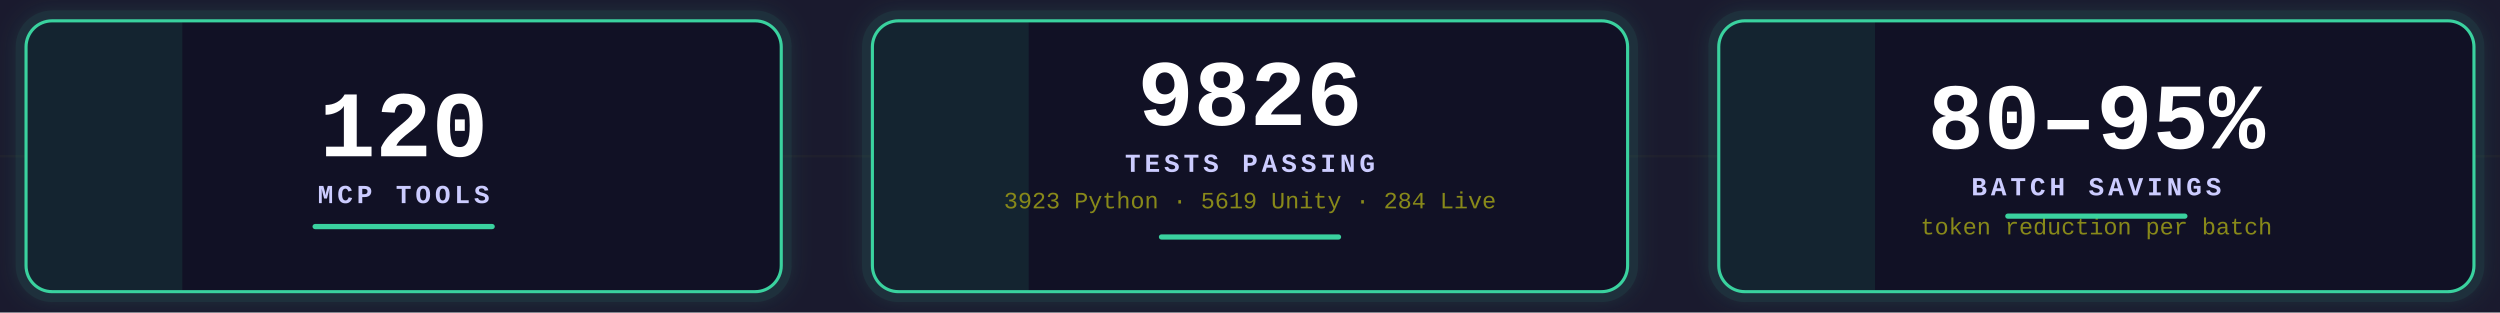
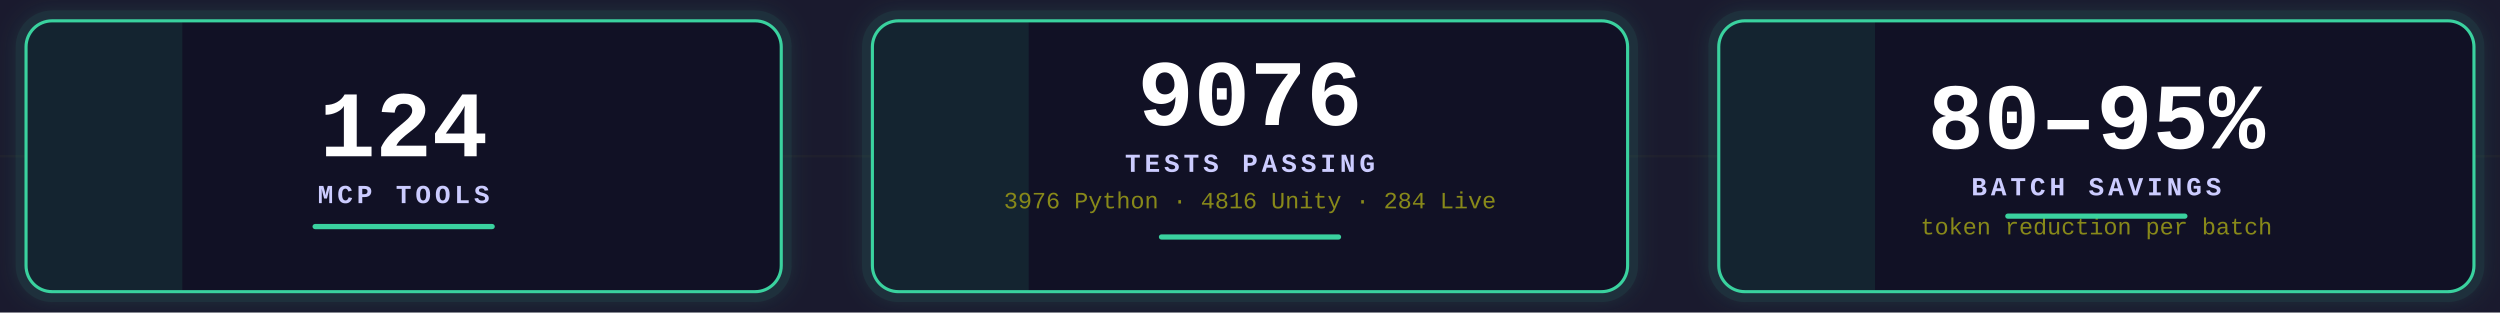
- <svg xmlns="http://www.w3.org/2000/svg" viewBox="0 0 960 120" width="960" height="120" role="img" aria-label="Unity MCP stats: 120 MCP tools, 9826 Tests (3923 Python + 5619 Unity + 284 Live), 80-95% Batch Savings">
+ <svg xmlns="http://www.w3.org/2000/svg" viewBox="0 0 960 120" width="960" height="120" role="img" aria-label="Unity MCP stats: 124 MCP tools, 9076 Tests (3976 Python + 4816 Unity + 284 Live), 80-95% Batch Savings">
  <defs>
    <filter id="sg" x="-25%" y="-30%" width="150%" height="160%">
      <feGaussianBlur stdDeviation="4" result="b" />
      <feMerge>
        <feMergeNode in="b" />
        <feMergeNode in="SourceGraphic" />
      </feMerge>
    </filter>
    <clipPath id="c1">
      <rect x="10" y="8" width="290" height="104" rx="10" />
    </clipPath>
    <clipPath id="c2">
      <rect x="335" y="8" width="290" height="104" rx="10" />
    </clipPath>
    <clipPath id="c3">
      <rect x="660" y="8" width="290" height="104" rx="10" />
    </clipPath>
  </defs>
  <rect width="960" height="120" fill="#1a1a2e" />
  <line x1="0" y1="60" x2="960" y2="60" stroke="#888919" stroke-opacity="0.05" stroke-width="1" />
  <rect x="10" y="8" width="290" height="104" rx="10" fill="none" stroke="#3ad29f" stroke-width="8" opacity="0.12" filter="url(#sg)">
    <animate attributeName="opacity" values="0.25;0.7;0.25" dur="3s" repeatCount="indefinite" begin="0s" />
  </rect>
  <rect x="10" y="8" width="290" height="104" rx="10" fill="#111125" />
  <rect x="10" y="8" width="290" height="104" rx="10" fill="none" stroke="#3ad29f" stroke-width="1.2" />
  <g clip-path="url(#c1)">
    <rect x="10" y="8" width="60" height="104" fill="#3ad29f" fill-opacity="0.10">
      <animateTransform attributeName="transform" type="translate" values="-100,0;400,0" dur="3s" repeatCount="indefinite" begin="0s" />
    </rect>
  </g>
-   <text x="155" y="60" text-anchor="middle" font-family="ui-monospace,SFMono-Regular,'SF Mono',Menlo,Consolas,'Liberation Mono',monospace" font-size="36" font-weight="700" fill="#ffffff">120</text>
+   <text x="155" y="60" text-anchor="middle" font-family="ui-monospace,SFMono-Regular,'SF Mono',Menlo,Consolas,'Liberation Mono',monospace" font-size="36" font-weight="700" fill="#ffffff">124</text>
  <text x="155" y="78" text-anchor="middle" font-family="ui-monospace,SFMono-Regular,'SF Mono',Menlo,Consolas,'Liberation Mono',monospace" font-size="10" font-weight="700" fill="#ccccff" letter-spacing="1.5">MCP TOOLS</text>
  <rect x="120" y="86" width="70" height="2" rx="1" fill="#3ad29f">
    <animate attributeName="opacity" values="0.6;1;0.6" dur="2s" repeatCount="indefinite" begin="0s" />
  </rect>
  <rect x="335" y="8" width="290" height="104" rx="10" fill="none" stroke="#3ad29f" stroke-width="8" opacity="0.12" filter="url(#sg)">
    <animate attributeName="opacity" values="0.25;0.7;0.25" dur="3s" repeatCount="indefinite" begin="0.6s" />
  </rect>
  <rect x="335" y="8" width="290" height="104" rx="10" fill="#111125" />
  <rect x="335" y="8" width="290" height="104" rx="10" fill="none" stroke="#3ad29f" stroke-width="1.2" />
  <g clip-path="url(#c2)">
    <rect x="335" y="8" width="60" height="104" fill="#3ad29f" fill-opacity="0.10">
      <animateTransform attributeName="transform" type="translate" values="-100,0;400,0" dur="3s" repeatCount="indefinite" begin="0.5s" />
    </rect>
  </g>
-   <text x="480" y="48" text-anchor="middle" font-family="ui-monospace,SFMono-Regular,'SF Mono',Menlo,Consolas,'Liberation Mono',monospace" font-size="36" font-weight="700" fill="#ffffff">9826</text>
+   <text x="480" y="48" text-anchor="middle" font-family="ui-monospace,SFMono-Regular,'SF Mono',Menlo,Consolas,'Liberation Mono',monospace" font-size="36" font-weight="700" fill="#ffffff">9076</text>
  <text x="480" y="66" text-anchor="middle" font-family="ui-monospace,SFMono-Regular,'SF Mono',Menlo,Consolas,'Liberation Mono',monospace" font-size="10" font-weight="700" fill="#ccccff" letter-spacing="1.5">TESTS PASSING</text>
-   <text x="480" y="80" text-anchor="middle" font-family="ui-monospace,SFMono-Regular,'SF Mono',Menlo,Consolas,'Liberation Mono',monospace" font-size="9" fill="#888919">3923 Python · 5619 Unity · 284 Live</text>
+   <text x="480" y="80" text-anchor="middle" font-family="ui-monospace,SFMono-Regular,'SF Mono',Menlo,Consolas,'Liberation Mono',monospace" font-size="9" fill="#888919">3976 Python · 4816 Unity · 284 Live</text>
  <rect x="445" y="90" width="70" height="2" rx="1" fill="#3ad29f">
    <animate attributeName="opacity" values="0.6;1;0.6" dur="2s" repeatCount="indefinite" begin="0.4s" />
  </rect>
  <rect x="660" y="8" width="290" height="104" rx="10" fill="none" stroke="#3ad29f" stroke-width="8" opacity="0.12" filter="url(#sg)">
    <animate attributeName="opacity" values="0.25;0.7;0.25" dur="3s" repeatCount="indefinite" begin="1.2s" />
  </rect>
  <rect x="660" y="8" width="290" height="104" rx="10" fill="#111125" />
  <rect x="660" y="8" width="290" height="104" rx="10" fill="none" stroke="#3ad29f" stroke-width="1.2" />
  <g clip-path="url(#c3)">
    <rect x="660" y="8" width="60" height="104" fill="#3ad29f" fill-opacity="0.10">
      <animateTransform attributeName="transform" type="translate" values="-100,0;400,0" dur="3s" repeatCount="indefinite" begin="1.0s" />
    </rect>
  </g>
  <text x="805" y="57" text-anchor="middle" font-family="ui-monospace,SFMono-Regular,'SF Mono',Menlo,Consolas,'Liberation Mono',monospace" font-size="36" font-weight="700" fill="#ffffff">80–95%</text>
  <text x="805" y="75" text-anchor="middle" font-family="ui-monospace,SFMono-Regular,'SF Mono',Menlo,Consolas,'Liberation Mono',monospace" font-size="10" font-weight="700" fill="#ccccff" letter-spacing="1.5">BATCH SAVINGS</text>
  <text x="805" y="90" text-anchor="middle" font-family="ui-monospace,SFMono-Regular,'SF Mono',Menlo,Consolas,'Liberation Mono',monospace" font-size="9" fill="#888919">token reduction per batch</text>
  <rect x="770" y="82" width="70" height="2" rx="1" fill="#3ad29f">
    <animate attributeName="opacity" values="0.6;1;0.6" dur="2s" repeatCount="indefinite" begin="0.8s" />
  </rect>
</svg>
